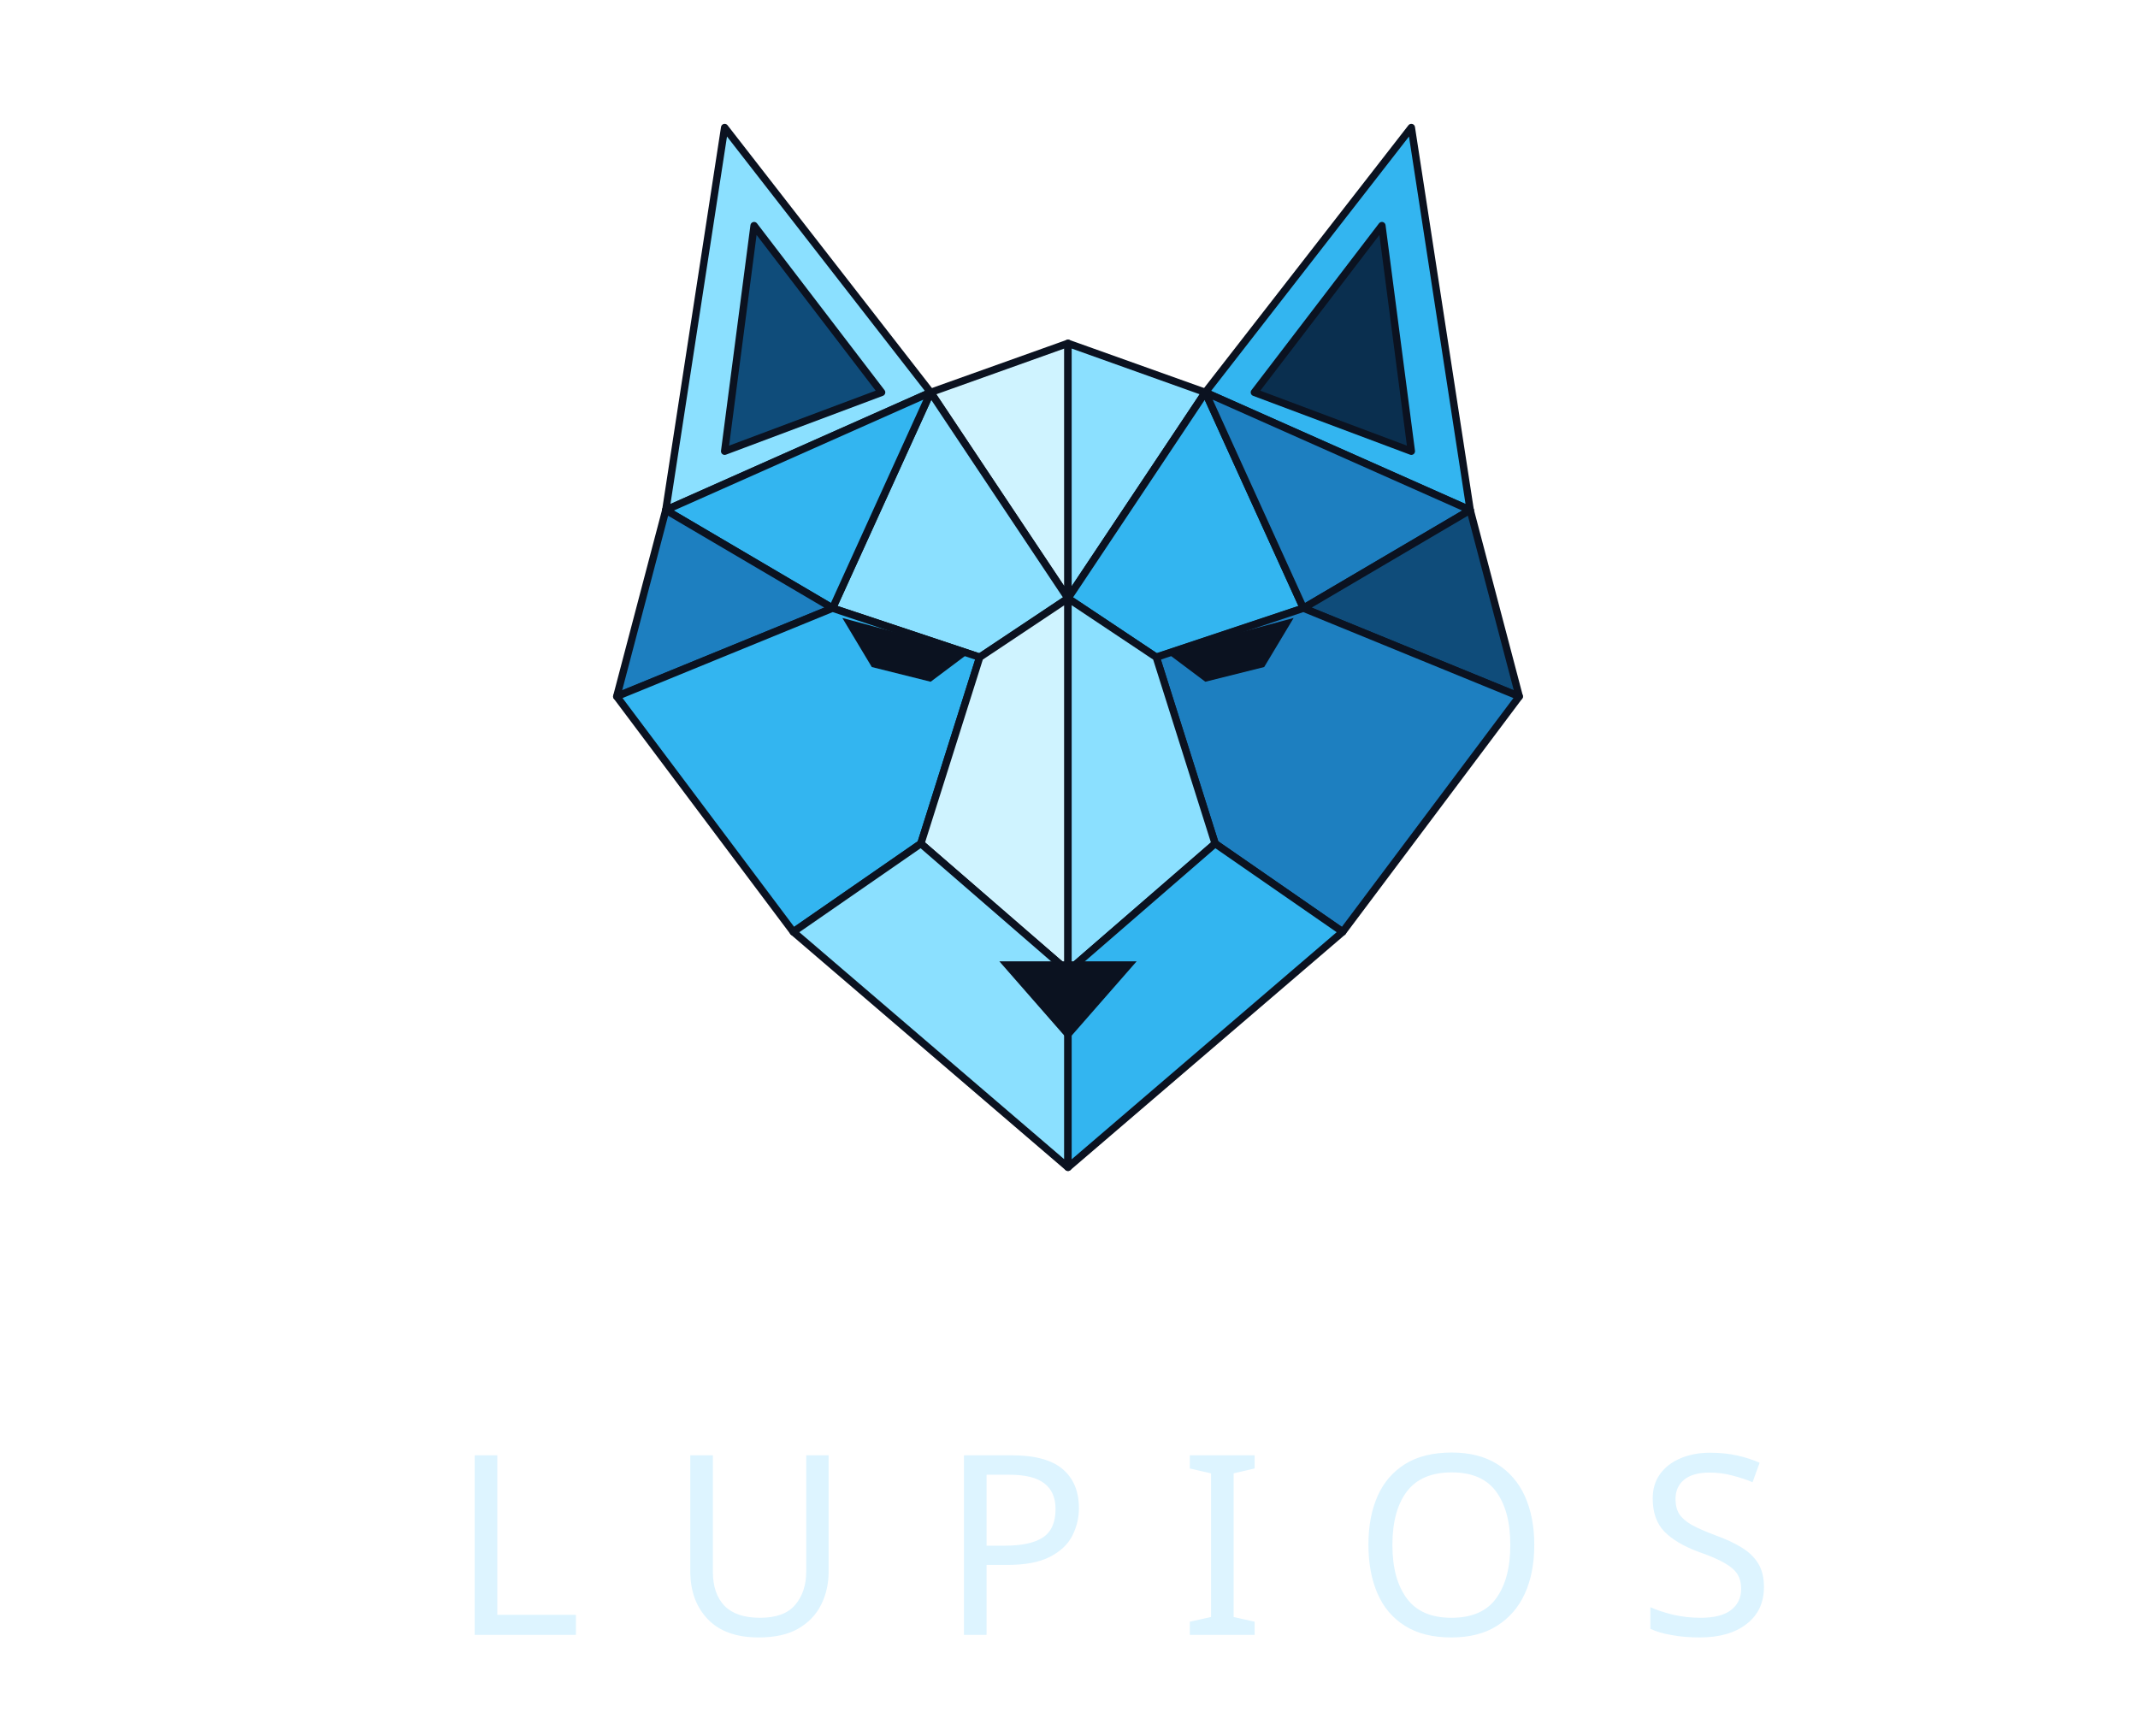
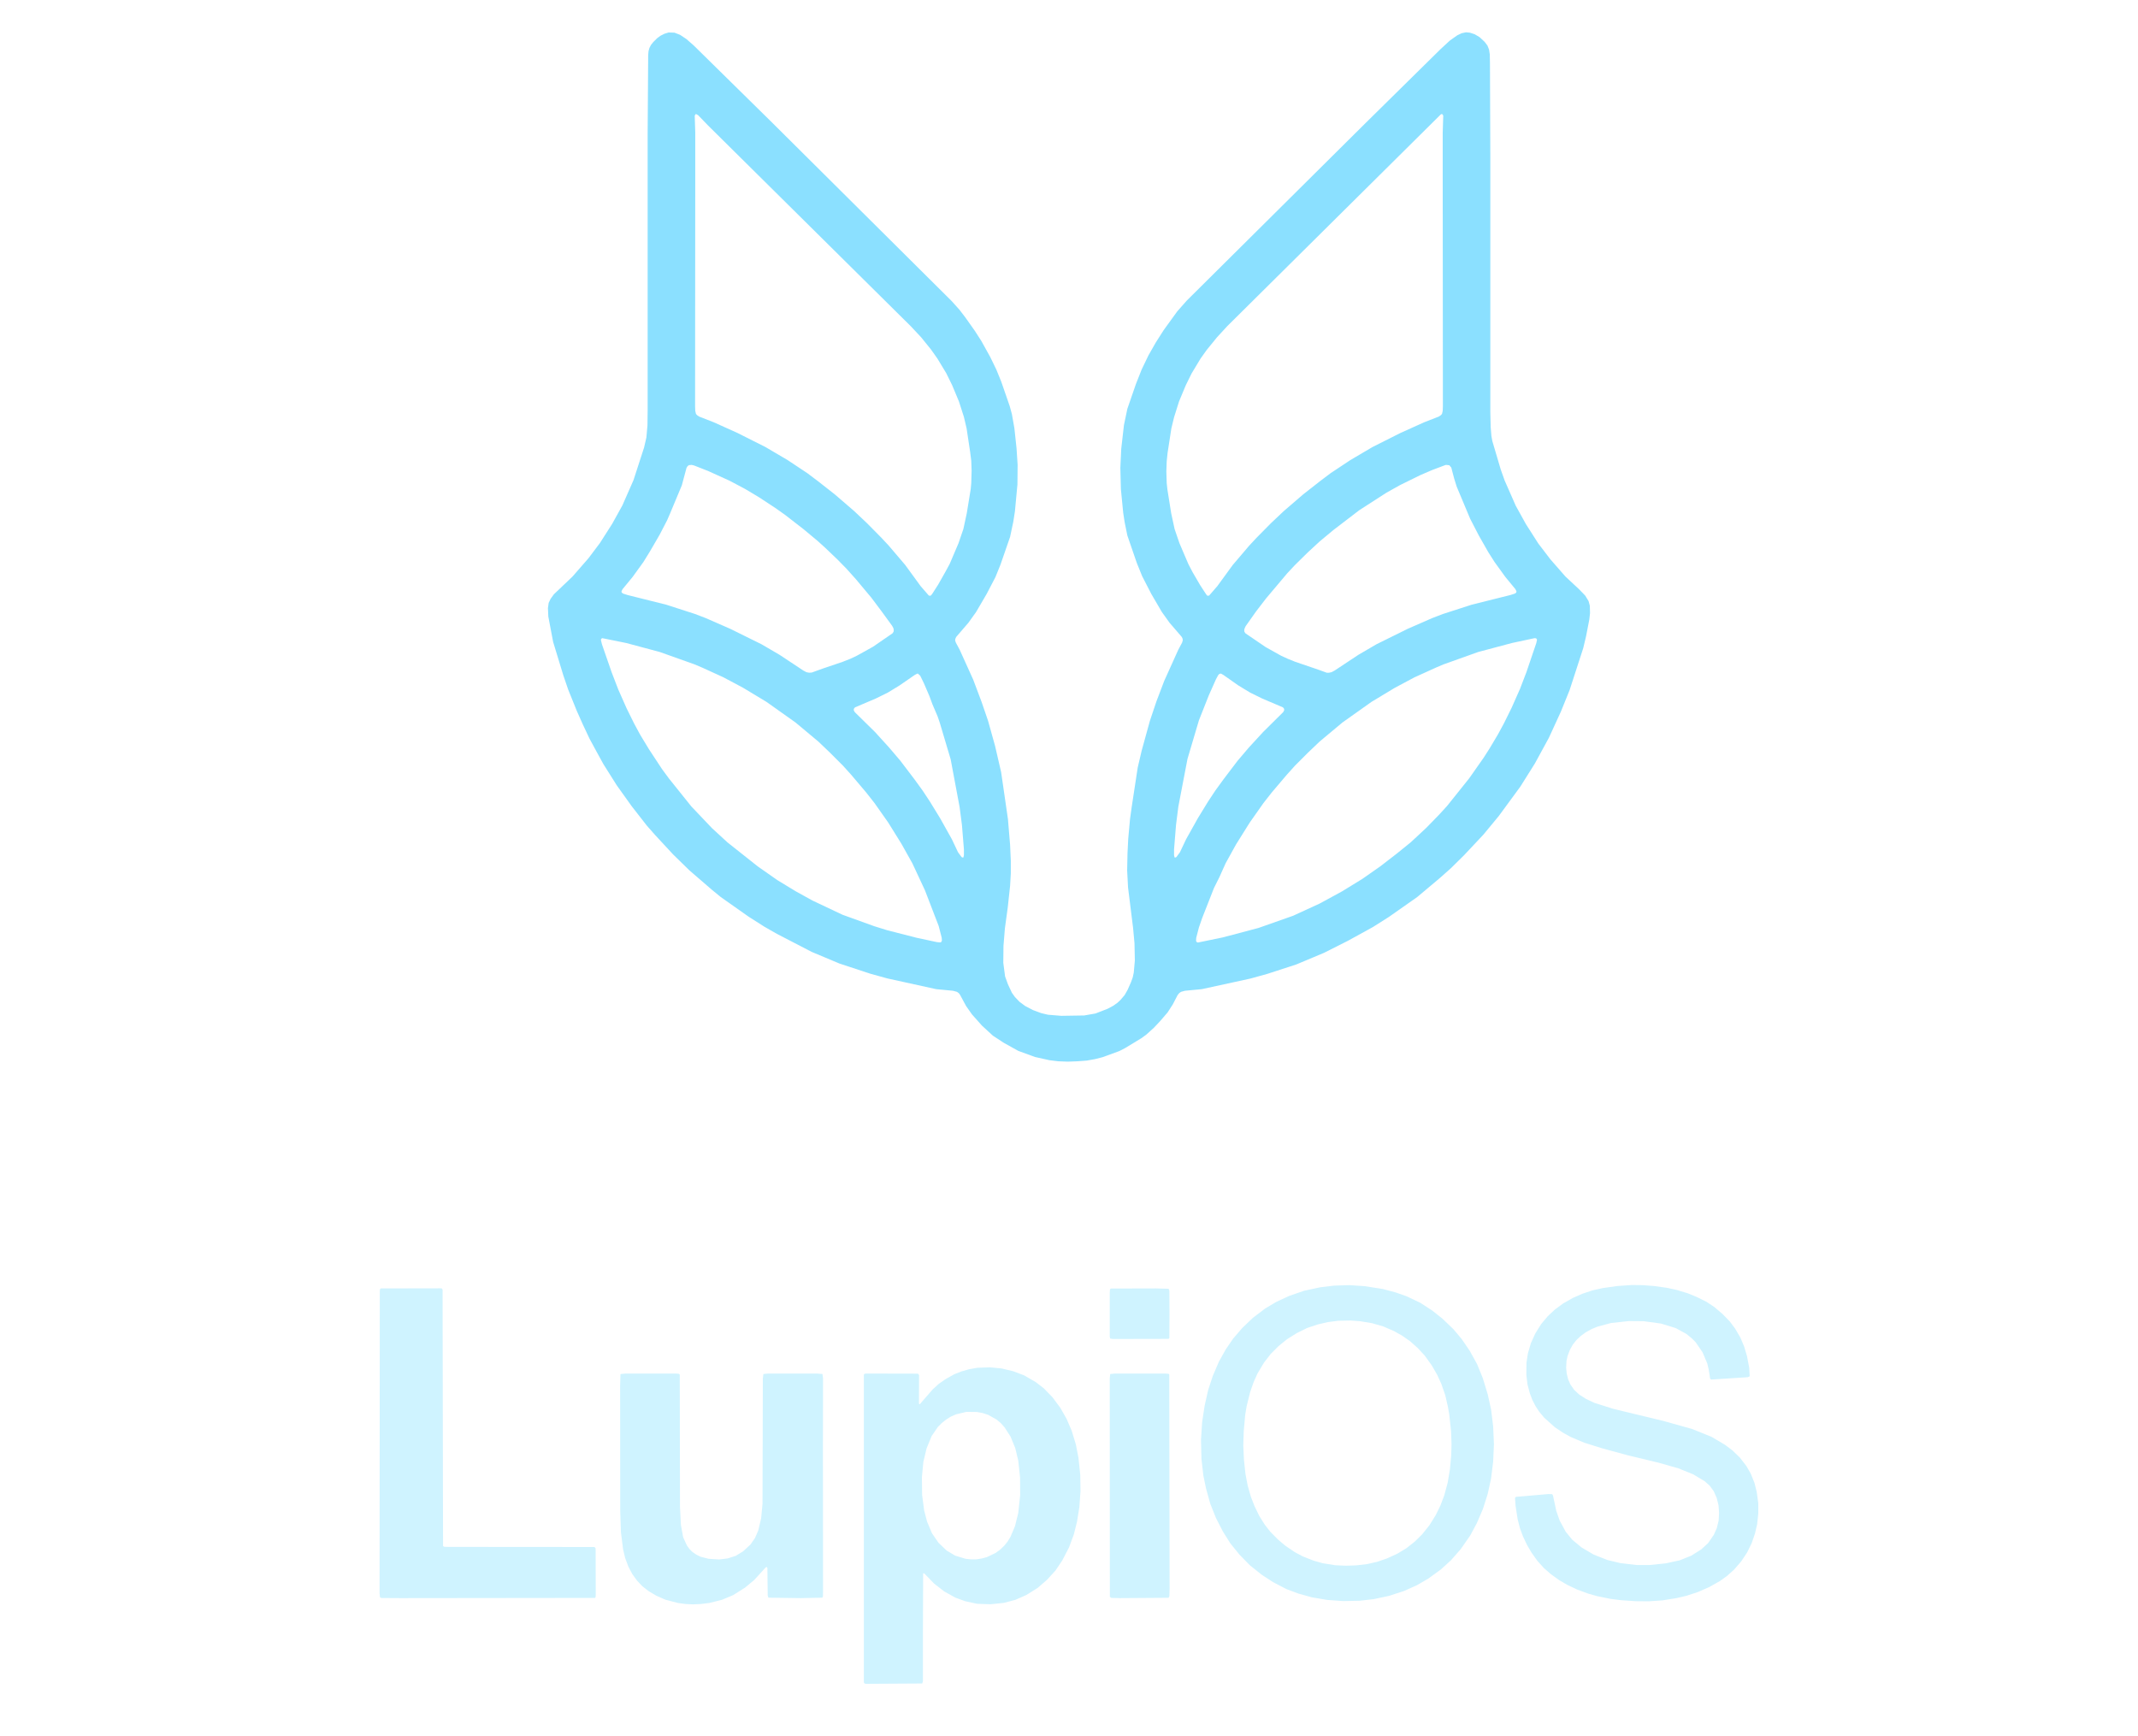
<svg xmlns="http://www.w3.org/2000/svg" width="170" height="138" viewBox="0 0 170 138">
-   <g transform="translate(35,0) scale(0.39)">
-     <polygon points="58,26 100,80 46,104" fill="#8BE0FF" stroke="#0B1220" stroke-width="1.5" stroke-linejoin="round" />
-     <polygon points="64,46 90,80 58,92" fill="#0F4C7A" stroke="#0B1220" stroke-width="1.5" stroke-linejoin="round" />
-     <polygon points="100,80 128,70 128,122" fill="#CFF3FF" stroke="#0B1220" stroke-width="1.5" stroke-linejoin="round" />
-     <polygon points="100,80 128,122 110,134 80,124" fill="#8BE0FF" stroke="#0B1220" stroke-width="1.5" stroke-linejoin="round" />
-     <polygon points="46,104 100,80 80,124" fill="#33B5F0" stroke="#0B1220" stroke-width="1.5" stroke-linejoin="round" />
-     <polygon points="46,104 80,124 36,142" fill="#1D7FC0" stroke="#0B1220" stroke-width="1.5" stroke-linejoin="round" />
-     <polygon points="36,142 80,124 110,134 98,172 72,190" fill="#33B5F0" stroke="#0B1220" stroke-width="1.5" stroke-linejoin="round" />
-     <polygon points="110,134 128,122 128,198 98,172" fill="#CFF3FF" stroke="#0B1220" stroke-width="1.5" stroke-linejoin="round" />
-     <polygon points="72,190 98,172 128,198 128,238" fill="#8BE0FF" stroke="#0B1220" stroke-width="1.5" stroke-linejoin="round" />
-     <polygon points="210,104 156,80 198,26" fill="#33B5F0" stroke="#0B1220" stroke-width="1.5" stroke-linejoin="round" />
-     <polygon points="198,92 166,80 192,46" fill="#0A2F4F" stroke="#0B1220" stroke-width="1.5" stroke-linejoin="round" />
-     <polygon points="128,122 128,70 156,80" fill="#8BE0FF" stroke="#0B1220" stroke-width="1.5" stroke-linejoin="round" />
-     <polygon points="176,124 146,134 128,122 156,80" fill="#33B5F0" stroke="#0B1220" stroke-width="1.5" stroke-linejoin="round" />
-     <polygon points="176,124 156,80 210,104" fill="#1D7FC0" stroke="#0B1220" stroke-width="1.5" stroke-linejoin="round" />
-     <polygon points="220,142 176,124 210,104" fill="#0F4C7A" stroke="#0B1220" stroke-width="1.5" stroke-linejoin="round" />
-     <polygon points="184,190 158,172 146,134 176,124 220,142" fill="#1D7FC0" stroke="#0B1220" stroke-width="1.5" stroke-linejoin="round" />
-     <polygon points="158,172 128,198 128,122 146,134" fill="#8BE0FF" stroke="#0B1220" stroke-width="1.5" stroke-linejoin="round" />
-     <polygon points="128,238 128,198 158,172 184,190" fill="#33B5F0" stroke="#0B1220" stroke-width="1.5" stroke-linejoin="round" />
-     <polygon points="82,126 108,133 100,139 88,136" fill="#0B1220" />
-     <polygon points="168,136 156,139 148,133 174,126" fill="#0B1220" />
-     <polygon points="114,196 142,196 128,212" fill="#0B1220" />
-   </g>
-   <text x="88.5" y="130" text-anchor="middle" font-family="Noto Sans, DejaVu Sans, sans-serif" font-size="20" font-weight="300" letter-spacing="7" fill="#DDF4FF">LUPIOS</text>
+   <path transform="translate(43 2) scale(0.14232)" fill="#8BE0FF" fill-rule="evenodd" d="M71.6 4.1L74.7 4.2L77.8 5.4L81.4 7.8L85.5 11.4L129.2 54.4L229.5 154.1L233.9 159.0L237.2 163.3L242.5 170.8L246.1 176.4L251.1 185.4L254.5 192.4L257.3 199.3L262.0 212.9L263.2 217.3L264.6 225.2L265.8 236.4L266.4 245.6L266.3 256.6L264.9 271.6L264.0 277.4L262.2 285.9L256.8 301.5L254.0 308.4L249.1 317.8L243.2 327.9L238.9 333.9L232.1 341.8L231.6 342.9L231.5 343.8L231.9 345.0L234.0 348.9L241.6 365.7L246.3 378.2L249.9 388.7L253.8 402.7L257.2 417.4L261.0 443.6L262.2 458.0L262.6 467.0L262.6 473.9L262.2 480.9L260.9 492.9L259.3 504.6L258.5 514.4L258.4 523.9L259.4 531.5L261.0 535.9L263.2 540.6L264.9 543.0L267.5 545.7L270.6 548.0L275.0 550.3L279.6 552.0L283.4 552.9L290.8 553.5L303.6 553.3L309.9 552.2L316.6 549.6L319.8 547.9L322.2 546.2L323.9 544.6L326.2 541.9L327.9 538.9L329.7 534.8L330.7 532.1L331.3 529.3L331.9 522.6L331.7 512.9L330.9 504.3L328.1 481.8L327.6 472.3L327.8 462.7L328.2 454.6L329.2 443.6L330.1 437.1L333.5 414.8L335.7 405.4L340.3 388.7L344.0 377.7L348.3 366.4L356.2 348.9L358.3 345.0L358.7 343.6L358.5 342.6L358.1 341.8L351.3 333.9L347.0 327.9L341.1 317.8L336.0 307.9L333.0 300.5L327.7 285.1L326.2 277.7L325.4 272.5L324.1 259.2L323.8 247.3L324.3 236.7L325.8 223.5L327.7 214.4L332.5 200.5L335.7 192.4L339.5 184.5L343.6 177.3L348.0 170.4L355.6 159.9L360.9 153.9L461.1 54.4L502.7 13.4L507.9 8.6L512.0 5.7L514.5 4.5L516.9 4.0L519.1 4.2L521.8 5.1L524.5 6.7L527.3 9.3L528.9 11.4L529.8 13.7L530.2 16.3L530.3 21.3L530.5 74.6L530.5 216.3L530.7 224.6L531.1 229.5L531.6 232.3L536.3 248.2L538.5 254.4L544.7 268.5L550.4 278.8L557.3 289.6L564.1 298.5L572.5 308.1L579.9 315.0L583.5 318.7L585.4 321.8L586.1 324.4L586.2 328.6L585.8 332.1L584.0 341.4L582.4 348.1L574.8 371.5L569.9 383.6L563.2 398.2L555.4 412.5L547.3 425.4L535.2 441.9L526.6 452.3L515.8 463.8L508.4 471.1L502.2 476.6L489.7 487.1L473.9 498.2L464.9 503.9L450.9 511.6L437.6 518.3L422.1 524.8L405.8 530.1L396.4 532.7L369.3 538.6L359.9 539.5L357.7 540.1L356.7 540.8L355.8 541.9L353.1 547.1L350.2 551.6L345.9 556.6L342.5 560.2L338.3 564.0L335.4 566.1L326.5 571.5L323.2 573.2L313.9 576.6L309.6 577.7L305.1 578.5L299.9 578.9L294.4 579.1L289.1 578.9L284.2 578.3L276.1 576.5L266.8 573.1L258.7 568.6L252.6 564.6L246.5 559.0L240.9 552.7L237.6 548.0L234.2 541.7L233.5 540.8L232.5 540.1L230.3 539.5L220.9 538.6L193.6 532.6L184.2 530.0L166.9 524.3L151.4 517.8L131.9 507.7L124.9 503.7L116.1 498.1L100.5 487.1L95.5 483.0L83.0 472.2L73.9 463.3L63.8 452.4L59.3 447.3L50.8 436.4L42.5 424.8L35.0 412.9L31.7 406.9L27.2 398.6L23.4 390.5L20.1 383.1L15.3 371.2L12.6 363.3L6.9 344.6L4.2 330.4L4.0 325.7L4.4 322.8L5.5 320.5L7.3 318.0L17.7 308.1L26.6 297.9L33.0 289.4L39.9 278.6L45.6 268.3L51.8 254.2L57.7 236.0L59.0 230.4L59.6 223.6L59.7 215.0L59.7 61.0L60.0 16.7L60.2 14.5L60.7 12.7L61.6 11.0L62.8 9.5L65.0 7.3L66.9 5.9L69.1 4.8L71.4 4.1ZM86.4 49.8L86.0 50.6L86.3 60.0L86.3 83.6L86.2 213.0L86.3 215.5L86.7 217.2L87.3 217.9L88.5 218.7L96.7 221.9L110.0 227.9L125.5 235.7L137.9 243.0L148.9 250.3L155.0 254.9L164.3 262.2L175.1 271.5L182.3 278.3L190.2 286.3L194.4 290.8L203.6 301.6L212.2 313.4L216.8 318.7L217.8 318.8L218.6 317.9L222.0 312.6L226.3 305.0L228.5 300.9L233.4 289.4L236.1 281.5L238.0 272.7L240.2 259.2L240.5 255.9L240.7 249.0L240.5 243.4L239.9 238.6L237.9 225.3L236.4 218.9L233.6 210.2L229.8 201.1L226.5 194.4L221.6 186.3L218.0 181.2L212.5 174.4L206.7 168.2L93.5 56.1L87.9 50.3L86.8 49.7ZM502.8 49.9L383.5 168.2L377.8 174.4L372.1 181.4L368.6 186.3L363.6 194.6L360.4 201.1L356.6 210.2L353.8 219.1L352.3 225.3L350.2 238.9L349.7 243.7L349.5 249.3L349.7 255.9L350.1 259.5L352.2 272.7L354.1 281.5L356.8 289.4L361.8 301.1L364.2 305.7L368.4 312.9L371.8 318.1L372.4 318.8L373.4 318.7L378.0 313.4L386.6 301.6L395.8 290.8L400.0 286.3L407.9 278.3L415.1 271.5L425.9 262.2L435.2 254.9L441.3 250.3L452.3 243.0L464.7 235.7L480.2 227.9L493.5 221.9L501.7 218.7L502.9 217.9L503.5 217.2L503.9 215.5L504.0 213.0L503.9 83.6L503.9 60.0L504.2 50.6L503.8 49.8L503.1 49.7ZM82.8 245.8L82.0 246.4L81.4 247.4L78.8 257.1L72.2 272.9L70.6 276.6L66.4 284.7L61.0 294.0L57.3 300.0L51.3 308.3L45.7 315.1L45.1 316.3L45.2 317.0L46.0 317.6L48.5 318.4L70.1 323.8L86.2 329.0L92.2 331.3L105.9 337.3L123.3 345.9L133.4 351.8L146.7 360.6L148.4 361.5L149.9 361.8L151.4 361.7L157.5 359.5L168.7 355.7L173.0 354.0L176.6 352.3L185.6 347.3L196.5 339.8L197.1 338.9L197.2 338.0L197.0 336.9L196.3 335.6L190.4 327.5L184.7 319.9L176.0 309.5L170.8 303.7L165.7 298.5L158.9 292.0L154.7 288.2L146.9 281.7L136.6 273.7L131.1 269.8L121.8 263.7L114.1 259.1L105.4 254.5L93.5 249.1L85.6 246.0L84.3 245.7L83.0 245.8ZM505.6 245.7L497.9 248.6L491.4 251.4L480.2 256.9L472.5 261.2L457.3 271.0L442.8 282.1L435.1 288.5L428.4 294.7L421.2 301.8L417.0 306.3L405.2 320.3L399.6 327.6L393.8 335.8L393.2 337.1L393.0 338.0L393.1 338.9L393.7 339.8L405.0 347.5L413.6 352.3L417.5 354.1L421.5 355.7L434.4 360.1L439.1 361.8L440.4 361.8L441.8 361.5L443.5 360.6L456.8 351.8L466.9 345.9L484.3 337.3L498.0 331.3L504.0 329.0L520.1 323.8L541.7 318.4L544.2 317.6L545.0 317.0L545.1 316.3L544.5 315.1L538.9 308.3L532.9 300.0L529.4 294.5L524.1 285.2L519.2 275.7L511.7 257.8L510.3 253.3L508.7 247.2L507.6 245.9L505.9 245.7ZM34.1 342.6L33.7 343.0L33.6 343.6L34.2 346.0L39.6 361.6L43.3 371.2L47.9 381.6L52.2 390.3L55.5 396.4L60.4 404.5L67.7 415.6L71.6 420.9L84.1 436.5L95.6 448.6L104.3 456.6L121.2 470.0L132.2 477.7L142.4 483.9L151.8 489.1L168.5 497.0L186.2 503.4L193.6 505.7L210.0 509.9L221.2 512.3L223.1 512.5L223.7 512.3L224.1 511.5L224.0 509.9L222.3 503.3L214.6 483.3L207.6 468.3L201.5 457.4L194.1 445.5L186.5 434.7L181.7 428.6L173.4 418.8L168.8 413.7L161.5 406.4L155.0 400.2L142.3 389.6L126.1 378.1L113.0 370.2L101.9 364.3L90.3 359.0L85.8 357.1L66.4 350.2L47.7 345.2L34.4 342.5ZM555.2 342.5L542.6 345.2L523.8 350.2L504.2 357.2L500.0 359.0L488.1 364.4L477.2 370.2L464.1 378.1L447.9 389.6L435.2 400.2L428.7 406.4L421.4 413.7L416.8 418.8L408.4 428.7L403.7 434.7L396.1 445.5L388.4 457.8L382.6 468.3L379.1 476.1L376.1 482.1L369.5 498.9L367.7 504.1L366.2 509.9L366.1 511.2L366.2 512.0L366.8 512.5L367.4 512.5L381.0 509.7L401.0 504.4L420.3 497.6L435.1 490.8L447.6 484.0L459.0 477.0L469.0 470.0L478.2 462.9L486.1 456.5L494.8 448.4L502.0 441.0L506.3 436.3L518.7 420.8L526.7 409.4L530.1 404.1L534.8 396.2L538.1 390.1L542.4 381.4L547.1 370.8L550.7 361.4L556.2 345.2L556.6 343.3L556.1 342.6L555.4 342.5ZM210.4 362.3L209.0 363.0L200.3 369.0L193.9 372.9L187.2 376.2L175.7 381.1L175.1 381.6L174.8 382.6L175.4 383.8L186.7 394.9L194.6 403.6L200.9 411.0L208.8 421.4L213.3 427.6L217.4 433.8L223.1 443.1L229.7 454.9L233.1 462.1L235.1 464.8L235.8 465.1L236.1 465.0L236.4 463.8L236.4 460.5L235.3 446.9L234.0 436.9L229.0 410.2L222.9 389.7L221.7 386.2L218.8 379.4L217.1 374.8L214.0 367.6L212.0 363.5L210.7 362.3ZM379.8 362.3L379.1 362.5L378.5 363.1L377.2 365.5L373.2 374.5L367.7 388.4L361.3 410.0L356.2 436.6L354.9 446.9L353.8 460.5L353.8 463.8L354.1 465.0L354.4 465.1L355.1 464.8L357.1 462.1L360.5 454.9L367.1 443.1L372.8 433.8L376.9 427.6L381.4 421.4L389.3 411.0L395.6 403.6L403.6 394.9L414.8 383.8L415.4 382.6L415.1 381.6L414.5 381.1L403.0 376.2L396.3 372.9L389.7 368.9L381.3 363.0L380.0 362.3Z" />
+   <path transform="translate(30 102) scale(0.09014)" fill="#CFF3FF" fill-rule="evenodd" d="M1106.8 2.0L1116.1 2.1L1126.5 2.9L1137.8 4.5L1146.1 6.3L1156.0 9.3L1163.8 12.5L1172.5 16.8L1179.4 21.4L1186.7 27.6L1193.1 34.2L1197.8 40.5L1202.4 48.4L1205.8 56.5L1208.2 64.6L1210.2 75.1L1210.6 82.5L1209.0 83.3L1176.5 85.4L1175.7 84.5L1174.5 76.8L1173.2 71.2L1169.0 61.3L1162.9 52.4L1159.4 48.9L1154.7 45.1L1145.4 40.0L1132.4 36.0L1117.0 33.9L1104.0 33.8L1088.3 35.5L1076.1 38.8L1071.1 40.9L1066.0 43.7L1061.4 47.1L1057.8 50.5L1054.5 54.7L1052.0 59.2L1049.9 64.7L1049.0 69.2L1048.7 75.0L1049.2 80.1L1050.5 85.3L1052.5 89.8L1055.8 94.5L1060.2 98.6L1066.3 102.5L1073.5 105.9L1090.2 111.2L1134.5 121.9L1159.8 129.0L1176.9 135.9L1188.9 143.0L1195.4 147.9L1202.0 154.3L1207.7 161.7L1211.5 168.3L1214.8 176.5L1216.8 184.5L1218.2 194.6L1218.2 203.5L1217.2 212.9L1215.3 221.1L1212.4 229.6L1208.3 238.0L1203.1 245.8L1196.8 253.1L1190.5 258.7L1184.4 263.1L1174.8 268.5L1164.7 272.9L1154.9 276.1L1146.0 278.2L1133.5 280.2L1121.3 281.0L1110.0 280.9L1096.8 280.0L1087.5 278.8L1075.9 276.4L1068.1 274.2L1058.6 270.7L1049.5 266.4L1042.5 262.3L1035.3 257.1L1029.1 251.7L1023.4 245.4L1018.2 238.1L1014.3 231.5L1010.6 223.7L1007.9 216.4L1005.9 208.5L1004.1 196.8L1003.6 190.0L1004.0 189.1L1005.0 188.8L1033.1 186.4L1036.4 186.5L1037.1 187.7L1040.0 201.3L1043.0 209.8L1048.3 219.6L1054.1 226.7L1062.3 233.5L1073.0 239.8L1085.2 244.6L1096.5 247.3L1110.9 249.0L1122.3 249.0L1136.8 247.5L1149.0 244.8L1159.0 240.8L1167.9 235.2L1173.9 229.7L1179.0 222.3L1181.6 216.4L1183.2 209.9L1183.6 203.0L1183.1 196.2L1181.5 189.8L1178.9 183.9L1175.3 179.0L1170.8 175.0L1160.8 169.0L1147.7 163.7L1130.1 158.7L1103.1 152.2L1080.3 146.0L1064.7 141.1L1053.1 136.2L1046.6 132.7L1038.8 127.5L1029.3 119.0L1025.0 113.8L1021.8 109.0L1018.9 103.4L1016.7 97.6L1014.6 89.7L1013.6 81.3L1013.7 70.5L1015.0 62.2L1017.6 53.3L1021.5 44.7L1026.7 36.4L1032.4 29.6L1038.8 23.6L1046.0 18.3L1054.6 13.4L1063.0 9.7L1072.0 6.7L1081.0 4.7L1093.6 2.9L1106.4 2.0ZM844.8 2.5L857.5 2.1L870.9 3.0L886.9 5.5L897.9 8.4L907.9 11.9L920.1 17.7L930.7 24.6L939.6 31.7L949.3 41.0L956.6 49.7L963.7 60.1L970.1 71.7L975.2 84.2L979.6 98.7L982.5 111.9L984.3 126.5L985.0 142.5L984.3 158.0L982.4 173.1L979.5 186.3L975.3 199.5L969.9 212.1L964.1 222.9L955.7 235.0L947.1 244.8L938.2 252.9L927.2 260.9L917.1 266.8L905.7 271.9L892.5 276.2L878.9 279.1L866.6 280.5L852.0 280.8L838.0 279.8L824.4 277.5L812.6 274.2L802.1 270.3L790.2 264.1L780.2 257.6L769.7 249.2L760.5 239.8L752.5 229.9L745.9 219.4L739.8 207.5L734.8 195.0L731.0 181.3L728.7 170.1L727.0 155.4L726.6 138.5L727.6 122.9L729.8 108.5L732.9 94.7L737.0 82.2L742.4 69.6L748.5 58.7L755.0 49.2L763.1 39.8L772.3 31.0L783.1 22.8L792.8 17.0L804.4 11.6L817.4 7.1L831.7 4.0L844.3 2.5ZM3.1 5.0L55.0 4.9L56.9 5.0L57.6 6.1L58.0 232.2L59.0 232.9L62.7 233.0L191.5 233.1L192.5 234.0L192.6 235.5L192.7 275.5L192.5 277.5L192.0 278.0L20.5 278.2L3.7 278.1L2.4 277.5L2.0 274.0L2.2 8.5L2.3 6.0L3.0 5.0ZM647.4 5.1L687.0 5.0L698.0 5.3L698.7 7.0L698.8 28.0L698.7 48.0L698.6 49.0L697.9 49.5L648.6 49.6L646.5 49.2L646.1 47.5L646.1 9.0L646.3 6.0L647.0 5.1ZM847.8 33.5L838.5 34.7L829.5 36.8L820.2 39.9L811.1 44.4L802.5 49.8L795.1 55.8L788.1 62.8L782.2 70.4L776.4 80.1L773.0 87.7L769.9 96.6L766.9 108.7L765.6 116.4L764.3 131.0L763.9 143.5L764.5 156.4L765.8 168.5L767.8 179.0L770.6 188.8L773.8 197.0L777.9 205.5L782.9 213.5L787.7 219.6L794.4 226.4L800.9 231.9L809.3 237.6L816.4 241.4L826.1 245.2L833.9 247.4L845.1 249.2L854.5 249.6L863.5 249.3L873.0 248.2L881.9 246.2L890.9 243.1L899.8 239.0L907.6 234.3L915.1 228.4L921.7 221.9L928.1 213.9L933.7 204.9L937.8 196.5L941.2 187.5L944.2 176.4L946.2 164.5L947.3 152.5L947.6 142.6L947.2 131.1L945.6 116.2L944.4 109.4L942.1 99.3L938.6 89.2L935.0 81.3L930.1 72.8L924.0 64.3L918.0 57.8L911.2 51.7L904.1 46.7L896.8 42.6L887.3 38.5L877.6 35.7L866.9 33.9L858.5 33.3L848.2 33.5ZM529.3 75.0L540.5 74.6L550.7 75.6L560.8 78.0L570.6 81.7L580.8 87.6L587.8 93.0L595.5 100.9L602.5 110.3L608.1 120.2L612.6 130.7L616.2 142.6L618.5 154.3L620.1 169.6L620.3 184.0L619.3 198.0L617.2 210.9L614.4 222.1L610.2 233.4L604.2 245.0L598.2 253.9L590.8 262.0L582.5 269.2L572.6 275.4L562.9 279.7L552.6 282.4L541.0 283.6L529.1 283.2L518.5 280.9L510.0 277.8L500.1 272.3L491.1 265.3L482.5 256.4L481.5 256.4L481.3 314.0L481.3 351.5L480.7 353.5L431.0 353.8L429.8 353.5L429.2 352.5L429.2 81.0L430.0 80.2L432.0 80.1L477.0 80.2L477.9 81.5L477.8 106.0L478.0 107.0L478.5 107.2L489.9 94.1L495.4 89.1L501.3 85.0L509.0 80.7L515.0 78.3L522.0 76.3L528.8 75.1ZM214.8 80.5L219.0 80.1L263.5 80.1L266.0 80.3L266.8 81.0L267.0 197.4L267.8 213.5L269.8 224.5L273.1 231.7L275.4 234.9L277.9 237.4L281.5 239.9L285.2 241.7L292.3 243.5L301.5 244.1L309.0 243.2L316.2 240.9L322.7 236.9L329.2 230.9L333.1 225.3L336.0 218.7L338.6 207.8L339.8 195.0L340.1 84.5L340.6 80.5L344.5 80.1L388.0 80.1L392.7 80.5L393.2 84.5L393.1 147.5L393.2 272.0L393.1 276.8L392.5 277.8L373.5 278.2L345.0 277.8L344.4 276.0L344.1 251.5L343.5 250.7L342.5 251.2L332.5 262.2L324.3 269.0L313.8 275.6L304.0 279.7L292.7 282.5L285.2 283.4L278.5 283.7L272.0 283.4L265.3 282.5L254.2 279.6L246.2 276.1L239.3 272.0L233.7 267.6L229.1 262.7L224.9 256.9L221.6 250.7L218.6 242.7L216.8 235.0L214.9 220.0L214.3 201.5L214.2 91.0L214.5 80.8ZM646.6 80.5L650.5 80.1L695.0 80.1L698.0 80.3L698.6 81.0L698.9 270.0L698.7 276.5L698.0 277.9L655.0 278.2L647.5 278.0L646.2 277.0L646.1 84.5L646.5 80.5ZM519.2 114.0L510.4 116.1L505.9 118.1L501.9 120.6L498.0 123.7L494.5 127.2L489.0 135.2L484.5 146.2L481.7 158.0L480.4 171.5L480.6 187.3L482.4 200.9L485.0 210.8L489.3 221.0L495.0 229.3L502.2 236.2L509.7 240.7L518.9 243.5L523.7 244.0L528.2 244.0L533.0 243.3L537.8 242.0L545.5 238.3L549.6 235.3L553.1 231.9L556.0 228.3L558.5 224.2L562.5 214.8L565.4 203.1L567.1 187.3L567.0 171.8L565.4 156.9L562.8 146.0L558.6 135.7L553.3 127.5L550.0 123.8L546.2 120.6L538.8 116.5L533.9 114.9L528.9 114.0L519.7 113.9Z" />
</svg>
